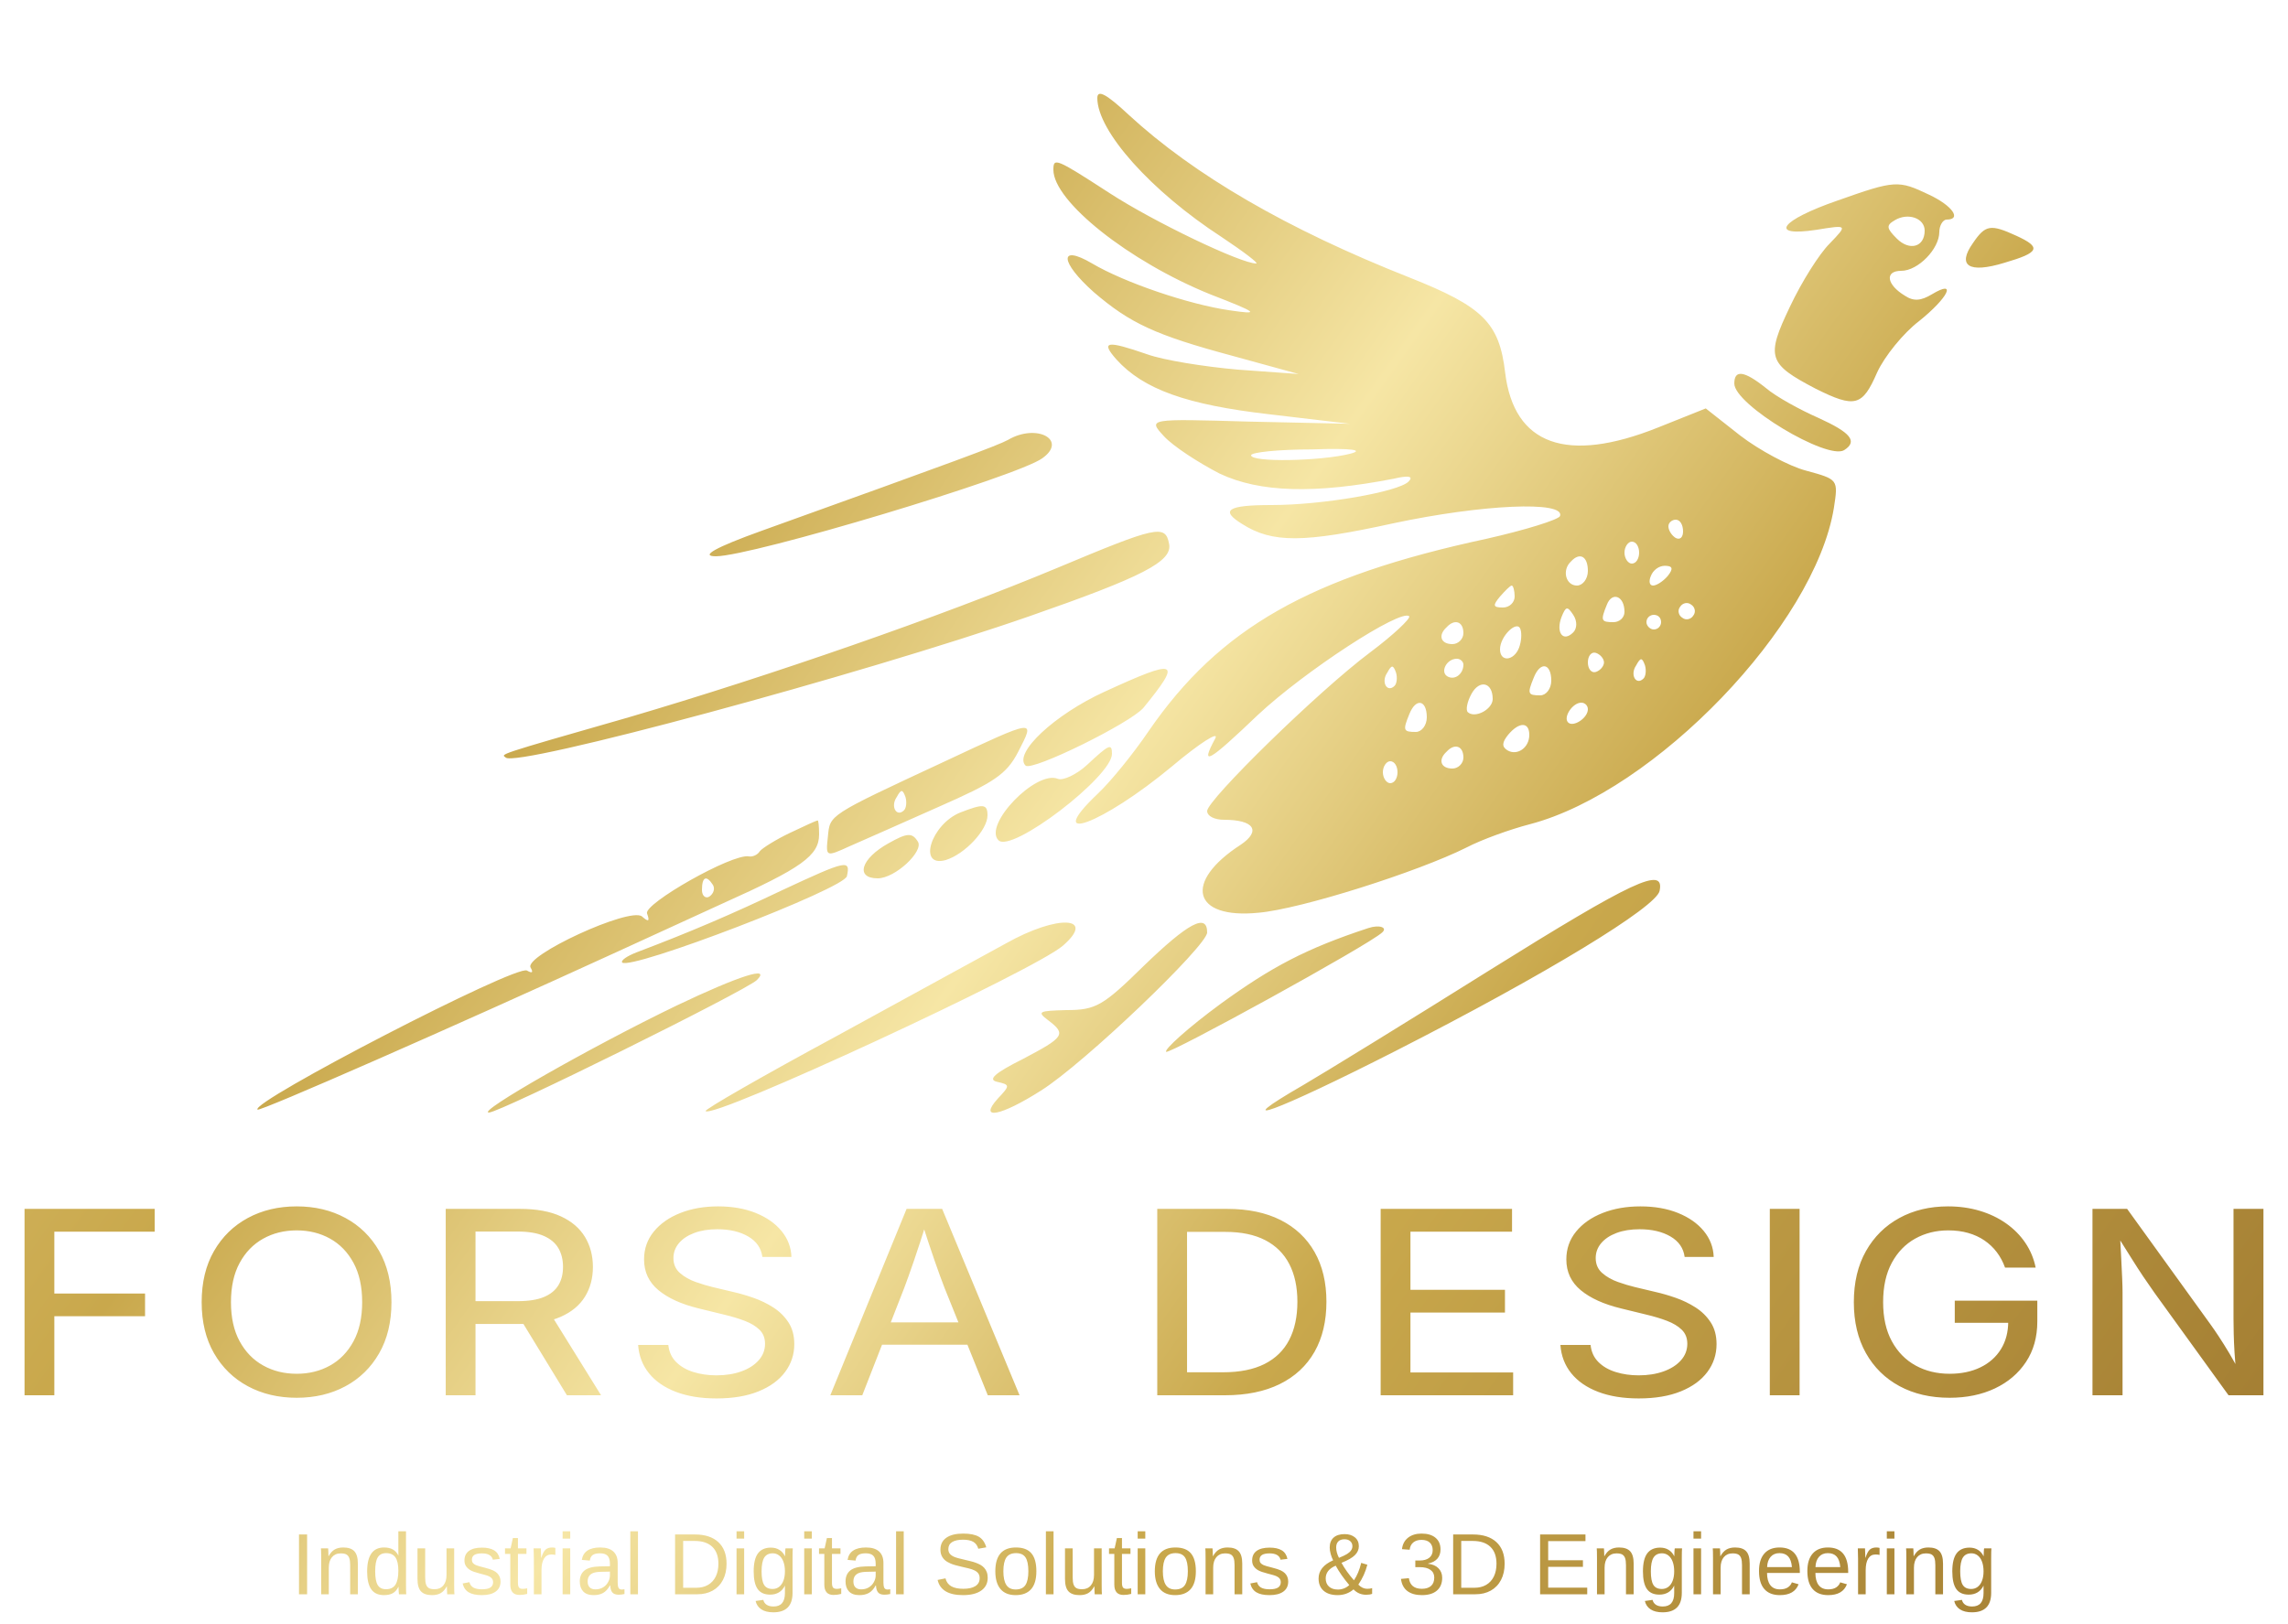
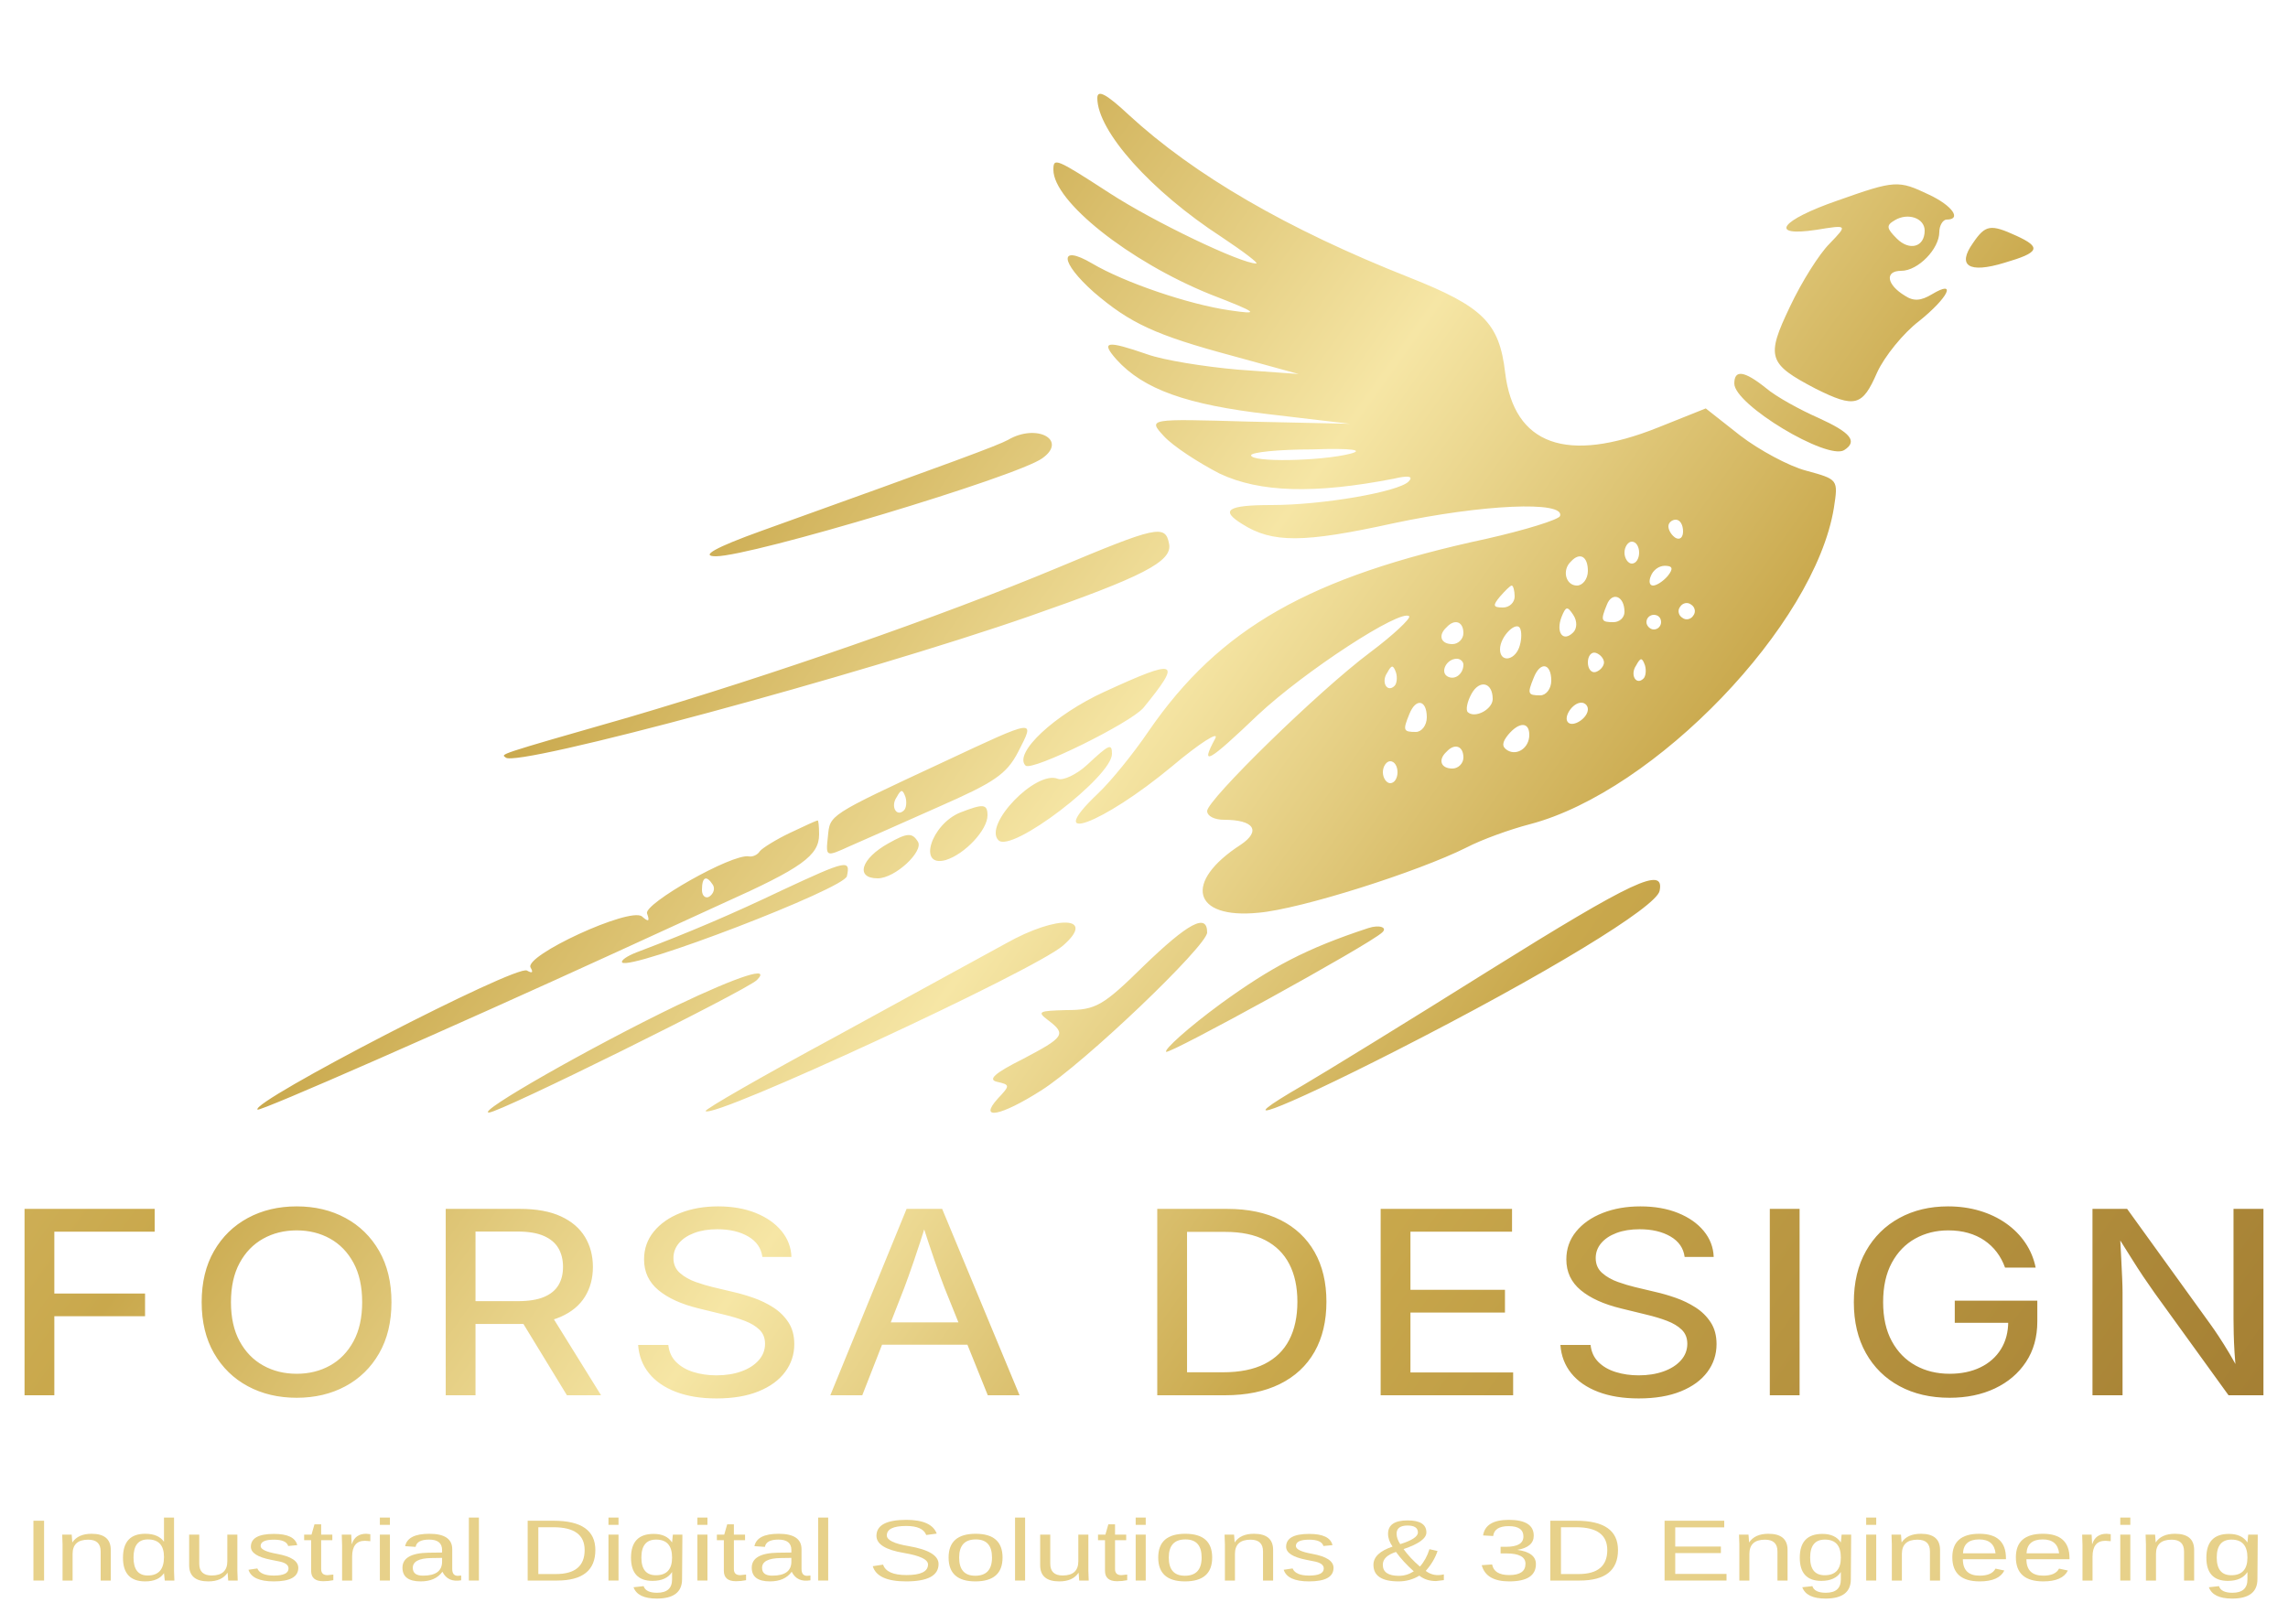
<svg xmlns="http://www.w3.org/2000/svg" viewBox="0 0 1000 710" fill="none" role="img" aria-labelledby="logo-title logo-description">
  <defs>
    <linearGradient id="forsa-gold" gradientUnits="userSpaceOnUse" x1="0" y1="0" x2="1000" y2="710">
      <stop offset="0" stop-color="#E7D18A" />
      <stop offset=".3" stop-color="#C9A84C" />
      <stop offset=".48" stop-color="#F6E6A5" />
      <stop offset=".65" stop-color="#C9A84C" />
      <stop offset="1" stop-color="#9E782F" />
    </linearGradient>
  </defs>
  <g fill="url(#forsa-gold)">
    <path id="bird" d="M479.6 42.88C479.6 57.28 502.96 83.52 534 103.68C543.6 110.08 550.32 115.2 549.04 115.2C542.32 115.2 504.24 96.96 485.04 84.48C461.36 69.12 460.4 68.8 460.4 74.24C460.4 88 493.36 114.24 528.88 128.64C550.32 136.96 550.64 137.6 537.52 135.68C519.6 133.12 491.44 123.52 477.36 115.2C462.64 106.56 463.28 114.56 478 127.68C494 141.44 505.2 146.56 538.48 155.52L567.6 163.52L541.04 161.6C526.32 160.32 508.4 157.44 501.36 154.88C483.76 148.8 480.88 149.12 487.92 157.12C499.76 170.24 518.64 176.96 554.8 181.12L590 185.28L545.84 184.32C501.68 183.04 501.68 183.04 508.72 190.72C512.88 195.2 523.76 202.24 533.04 207.04C550.64 215.36 574.64 216 609.2 209.28C615.92 207.68 617.84 208.32 615.6 210.56C611.12 215.04 578.16 220.8 555.76 220.8C536.56 220.8 533.04 223.04 542.96 229.12C556.08 237.44 569.52 237.44 608.88 228.8C647.92 220.48 684.08 218.88 681.84 225.6C681.2 227.2 666.8 231.68 649.84 235.52C572.4 252.16 533.04 274.56 502 319.68C495.28 329.6 485.36 341.76 479.92 346.88C455.28 370.24 481.84 360.32 512.24 335.04C524.4 324.8 533.04 319.36 531.12 322.88C524.4 335.36 527.92 333.44 549.68 312.64C570.16 293.44 612.4 265.92 615.92 269.44C616.56 270.4 609.2 277.44 598.96 285.12C576.24 302.08 527.6 349.76 527.6 354.56C527.6 356.8 530.8 358.4 534.96 358.4C548.08 358.4 551.28 363.2 542.32 369.28C517.04 385.6 521.2 401.92 550 399.04C568.56 397.44 619.76 381.12 640.88 370.56C647.6 367.04 660.08 362.56 668.72 360.32C723.44 345.92 793.2 273.28 801.52 222.08C803.44 209.6 803.44 209.6 789.36 205.76C782 203.84 768.88 196.8 760.56 190.4L745.52 178.56L724.72 186.88C684.72 202.88 661.68 194.56 657.84 162.88C655.28 141.12 648.24 134.08 615.92 121.28C562.48 100.16 521.84 76.48 493.36 50.24C483.44 40.96 479.6 39.04 479.6 42.88ZM590 198.4C577.2 201.6 546.8 202.24 546.8 199.04C546.8 197.76 558.64 196.48 573.36 196.48C591.28 195.84 596.4 196.8 590 198.4ZM735.6 232.32C735.6 234.88 734.32 236.16 732.4 235.2C730.8 234.24 729.2 232 729.2 230.08C729.2 228.48 730.8 227.2 732.4 227.2C734.32 227.2 735.6 229.44 735.6 232.32ZM716.4 241.6C716.4 244.16 715.12 246.4 713.2 246.4C711.6 246.4 710 244.16 710 241.6C710 239.04 711.6 236.8 713.2 236.8C715.12 236.8 716.4 239.04 716.4 241.6ZM694 249.6C694 253.12 691.76 256 689.2 256C684.4 256 682.48 249.28 686.64 245.44C690.48 241.28 694 243.2 694 249.6ZM728.88 251.84C726.96 254.08 724.08 256 722.48 256C720.88 256 720.56 254.08 721.52 251.84C722.48 249.28 725.04 247.36 727.6 247.36C731.12 247.36 731.44 248.64 728.88 251.84ZM662 260.8C662 263.36 659.76 265.6 656.88 265.6C652.4 265.6 652.4 264.64 655.6 260.8C657.84 258.24 660.08 256 660.72 256C661.36 256 662 258.24 662 260.8ZM710 267.52C710 270.08 707.76 272 705.2 272C699.76 272 699.44 271.36 702.32 264.32C704.56 258.56 710 260.48 710 267.52ZM740.08 269.12C739.12 270.72 736.88 271.36 735.28 270.08C733.68 269.12 733.04 266.88 734.32 265.28C735.28 263.68 737.52 263.04 739.12 264.32C740.72 265.28 741.36 267.52 740.08 269.12ZM687.6 276.48C683.12 280.96 679.92 276.48 682.48 269.76C684.4 264.96 685.04 264.96 687.6 268.8C689.52 271.68 689.2 274.88 687.6 276.48ZM726 272C726 273.6 724.72 275.2 722.8 275.2C721.2 275.2 719.6 273.6 719.6 272C719.6 270.08 721.2 268.8 722.8 268.8C724.72 268.8 726 270.08 726 272ZM639.6 276.8C639.6 279.36 637.36 281.6 634.8 281.6C629.68 281.6 628.4 277.76 632.24 274.24C635.76 270.4 639.6 271.68 639.6 276.8ZM663.92 283.2C661.68 288.96 655.6 289.6 655.6 283.84C655.6 278.08 663.28 270.72 664.56 275.2C665.2 277.12 664.88 280.64 663.92 283.2ZM701.04 289.6C701.04 291.2 699.44 293.12 697.52 293.76C695.6 294.4 694 292.48 694 289.6C694 286.72 695.6 284.8 697.52 285.44C699.44 286.08 701.04 288 701.04 289.6ZM639.6 290.56C639.6 294.72 635.76 297.6 632.56 295.68C629.36 293.76 632.24 288 636.72 288C638.32 288 639.6 289.28 639.6 290.56ZM718.32 296.64C715.12 299.84 712.24 295.04 715.12 290.88C717.04 287.36 717.68 287.36 718.96 290.88C719.6 293.12 719.28 295.68 718.32 296.64ZM609.52 299.84C606.32 303.04 603.44 298.24 606.32 294.08C608.24 290.56 608.88 290.56 610.16 294.08C610.8 296.32 610.48 298.88 609.52 299.84ZM678 297.6C678 301.12 675.76 304 673.2 304C667.76 304 667.44 303.36 670.32 296.32C673.2 288.96 678 289.92 678 297.6ZM652.4 305.6C652.4 310.08 644.72 314.24 641.52 311.36C640.56 310.4 641.2 306.88 643.12 303.36C646.64 296.96 652.4 298.24 652.4 305.6ZM623.6 313.6C623.6 317.12 621.36 320 618.8 320C613.36 320 613.04 319.36 615.92 312.32C618.8 304.96 623.6 305.92 623.6 313.6ZM694 310.08C694 313.92 687.6 318.08 685.36 315.84C683.12 313.6 687.28 307.2 691.12 307.2C692.72 307.2 694 308.48 694 310.08ZM668.4 321.28C668.4 327.04 662.96 330.56 658.8 328C656.24 326.4 656.56 324.48 659.12 321.28C663.92 315.52 668.4 315.52 668.4 321.28ZM639.6 331.2C639.6 333.76 637.36 336 634.8 336C629.68 336 628.4 332.16 632.24 328.64C635.76 324.8 639.6 326.08 639.6 331.2ZM610.8 337.6C610.8 340.16 609.52 342.4 607.6 342.4C606 342.4 604.4 340.16 604.4 337.6C604.4 335.04 606 332.8 607.6 332.8C609.52 332.8 610.8 335.04 610.8 337.6ZM803.12 87.68C778.16 96.32 772.72 103.68 793.84 100.48C807.6 98.24 807.6 98.24 799.6 106.56C795.12 111.04 787.44 123.2 782.32 134.08C771.76 156.16 772.72 159.04 793.52 169.92C810.8 178.56 814 177.6 820.4 162.88C823.6 155.84 831.92 145.6 838.64 140.48C851.44 130.24 855.6 121.92 844.4 128.64C839.6 131.52 836.4 131.84 832.56 129.28C824.56 124.48 823.6 118.4 830.96 118.4C838.32 118.4 847.6 108.8 847.6 101.44C847.6 98.56 849.2 96 850.8 96C857.52 96 853.36 89.92 843.12 85.12C829.68 78.72 828.4 78.72 803.12 87.68ZM841.2 100.8C841.2 108.16 834.48 109.76 829.04 104.32C824.56 99.84 824.24 98.56 828.08 96.32C833.84 92.8 841.2 95.36 841.2 100.8ZM862.32 106.24C855.28 116.16 860.4 119.68 876.08 114.88C891.44 110.4 892.4 108.16 881.2 103.04C870 97.92 867.76 98.24 862.32 106.24ZM758 167.68C758 176.96 798.64 201.28 806 196.8C812.08 192.96 808.88 189.12 794.8 182.72C786.8 179.2 776.24 173.44 771.76 169.6C762.16 161.92 758 161.6 758 167.68ZM440.56 192.32C435.76 194.88 419.44 200.96 333.04 232C312.56 239.36 305.84 243.2 312.88 243.2C328.56 243.2 444.72 208.32 455.6 200.32C466.8 192.32 453.04 184.96 440.56 192.32ZM462 248.32C411.44 269.44 336.88 295.36 274.8 313.6C215.6 330.56 219.12 329.6 221.04 331.2C225.52 335.68 376.24 295.04 449.84 269.44C499.44 252.16 512.56 245.44 510.96 237.76C509.36 229.12 505.52 230.08 462 248.32ZM482.8 302.4C461.04 312.32 442.8 329.28 448.24 334.72C451.12 337.28 494 316.16 499.76 309.44C516.72 288.64 514.8 287.68 482.8 302.4ZM412.4 333.12C361.52 356.8 362.8 356.16 361.84 365.76C360.88 374.72 360.88 374.72 371.44 369.92C377.2 367.36 394.8 359.68 410.48 352.64C434.48 342.08 439.92 338.56 445.04 328.64C452.4 314.24 453.36 313.92 412.4 333.12ZM395.12 354.24C391.92 357.44 389.04 352.64 391.92 348.48C393.84 344.96 394.48 344.96 395.76 348.48C396.4 350.72 396.08 353.28 395.12 354.24ZM475.12 334.4C470.64 338.56 464.56 341.44 462.32 340.48C452.72 336.64 429.68 360.64 436.4 367.36C442.16 373.12 486 339.52 486 329.6C486 324.8 484.72 325.44 475.12 334.4ZM419.76 355.2C406.96 360.32 400.88 379.52 413.36 376C421.68 373.44 431.6 362.88 431.6 356.48C431.6 351.36 429.68 351.36 419.76 355.2ZM345.2 364.16C339.12 367.04 333.04 370.88 332.08 372.16C331.12 373.76 328.88 374.72 327.28 374.4C319.92 373.12 281.2 395.2 282.8 399.36C284.08 402.88 283.44 403.2 280.56 400.64C275.12 396.48 228.72 417.92 231.92 423.04C233.2 425.28 232.56 425.6 230.32 424.32C225.84 421.44 109.04 481.92 112.56 485.12C113.52 486.08 197.36 449.28 270 416C278.96 411.84 299.44 402.56 316.08 394.88C350.32 379.52 358 374.08 358 364.8C358 361.28 357.68 358.4 357.36 358.72C356.72 358.72 351.28 361.28 345.2 364.16ZM311.6 386.88C312.56 388.48 311.92 390.72 310 392C308.4 392.96 306.8 391.68 306.8 389.12C306.8 383.36 308.72 382.4 311.6 386.88ZM388.4 368.64C376.24 375.36 373.68 384 383.6 384C391.28 384 403.76 372.16 401.2 368C398.64 363.84 396.4 364.16 388.4 368.64ZM342 389.12C320.56 399.36 302 407.36 278.32 416.32C274.16 417.92 271.28 419.84 271.92 420.8C275.76 424.32 369.2 388.48 370.16 383.04C371.76 375.68 370.16 376 342 389.12ZM650.8 424.32C615.6 446.4 579.12 468.8 569.84 474.24C534.96 494.4 557.68 486.08 609.84 459.52C675.76 425.92 724.08 396.48 725.36 389.44C727.6 378.56 713.84 384.96 650.8 424.32ZM439.6 412.48C430.96 417.28 397.36 435.52 365.36 453.12C333.36 470.4 307.76 485.12 308.4 485.76C311.92 489.28 452.08 424.32 464.56 413.44C479.28 400.64 462.32 399.68 439.6 412.48ZM499.76 422.4C482.16 439.68 478.96 441.6 466.16 441.6C454 441.92 453.04 442.24 458.16 446.08C466.16 452.16 465.2 453.44 446.96 463.04C434.8 469.12 431.6 472 435.76 472.96C441.52 474.24 441.52 474.56 436.08 480.32C427.44 489.92 437.36 488 454.96 476.8C473.84 464.96 527.6 413.44 527.6 407.68C527.6 399.04 519.28 403.52 499.76 422.4ZM598 405.76C570.8 414.72 555.76 422.72 533.68 438.72C519.28 449.28 508.72 458.88 509.68 459.84C510.96 461.12 598.32 413.12 604.08 407.68C606.64 405.44 602.8 404.16 598 405.76ZM295.6 439.68C258.48 457.6 207.92 486.4 213.68 486.4C218.48 486.4 325.68 433.28 330.8 428.48C337.2 422.08 323.12 426.56 295.6 439.68Z" />
    <path id="wordmark" d="M10.728 610V528.516H67.605V538.48H23.747V565.515H63.397V575.441H23.747V610H10.728ZM129.673 611.094Q117.723 611.094 108.338 606.057Q98.953 601.021 93.547 591.647Q88.141 582.273 88.141 569.312Q88.141 556.293 93.547 546.916Q98.953 537.54 108.338 532.481Q117.723 527.422 129.673 527.422Q141.623 527.422 150.977 532.481Q160.331 537.54 165.711 546.916Q171.092 556.293 171.092 569.312Q171.092 582.278 165.711 591.652Q160.331 601.026 150.977 606.06Q141.623 611.094 129.673 611.094ZM129.673 600.603Q137.768 600.603 144.238 597.01Q150.708 593.417 154.499 586.42Q158.29 579.423 158.29 569.312Q158.29 559.098 154.499 552.098Q150.708 545.099 144.238 541.506Q137.768 537.913 129.673 537.913Q121.527 537.913 115.029 541.531Q108.531 545.149 104.737 552.148Q100.943 559.148 100.943 569.312Q100.943 579.423 104.737 586.395Q108.531 593.367 115.029 596.985Q121.527 600.603 129.673 600.603ZM194.809 610V528.516H227.276Q238.057 528.516 245.123 531.774Q252.189 535.033 255.664 540.768Q259.138 546.502 259.138 553.898Q259.138 561.304 255.655 566.922Q252.172 572.539 245.115 575.677Q238.057 578.814 227.255 578.814H202.176V568.858H226.286Q233.37 568.858 237.703 567.053Q242.037 565.247 244.056 561.895Q246.076 558.543 246.076 553.898Q246.076 549.154 244.056 545.697Q242.037 542.241 237.675 540.331Q233.313 538.421 226.173 538.421H207.827V610H194.809ZM247.784 610 225.364 573.241H239.887L262.702 610H247.784ZM313.141 611.383Q302.94 611.383 295.422 608.512Q287.904 605.641 283.663 600.397Q279.422 595.154 278.907 588.013H292.096Q292.572 592.528 295.516 595.471Q298.461 598.415 303.103 599.852Q307.745 601.289 313.107 601.289Q319.189 601.289 323.993 599.568Q328.797 597.847 331.584 594.72Q334.371 591.594 334.371 587.48Q334.371 583.73 331.957 581.365Q329.544 579 325.477 577.453Q321.409 575.907 316.415 574.728L305.385 572.032Q294.091 569.288 287.794 564.06Q281.497 558.833 281.497 550.607Q281.497 543.637 285.778 538.41Q290.059 533.183 297.385 530.303Q304.711 527.422 313.854 527.422Q323.19 527.422 330.324 530.307Q337.457 533.193 341.566 538.186Q345.674 543.179 345.906 549.521H333.204Q332.44 543.737 327.017 540.577Q321.593 537.416 313.515 537.416Q307.732 537.416 303.404 539.055Q299.075 540.694 296.704 543.535Q294.333 546.375 294.333 550.021Q294.333 554.075 297.194 556.569Q300.055 559.064 304.069 560.478Q308.083 561.893 311.532 562.713L320.65 564.882Q324.736 565.806 329.336 567.411Q333.936 569.016 337.989 571.613Q342.042 574.21 344.596 578.123Q347.151 582.036 347.151 587.63Q347.151 594.424 343.15 599.806Q339.149 605.188 331.543 608.285Q323.937 611.383 313.141 611.383ZM362.901 610 396.234 528.516H411.779L445.609 610H431.723L412.864 563.162Q410.908 558.156 408.454 551.063Q406 543.97 402.64 533.53H405.193Q401.901 544.07 399.424 551.262Q396.947 558.454 395.173 563.162L376.868 610H362.901ZM380.305 587.89V578.142H428.206V587.89H380.305ZM535.335 610H512.669V599.947H534.566Q545.491 599.947 552.696 596.316Q559.901 592.684 563.471 585.784Q567.041 578.884 567.041 569.113Q567.041 559.438 563.494 552.612Q559.947 545.786 552.957 542.178Q545.967 538.569 535.518 538.569H512.183V528.516H536.377Q550.007 528.516 559.689 533.385Q569.371 538.255 574.551 547.363Q579.731 556.471 579.731 569.113Q579.731 581.851 574.525 591.008Q569.32 600.166 559.388 605.083Q549.457 610 535.335 610ZM518.814 528.516V610H505.796V528.516H518.814ZM603.435 610V528.516H660.854V538.48H616.453V563.907H657.766V573.833H616.453V600.035H661.341V610H603.435ZM716.23 611.383Q706.029 611.383 698.511 608.512Q690.993 605.641 686.752 600.397Q682.511 595.154 681.996 588.013H695.186Q695.661 592.528 698.606 595.471Q701.551 598.415 706.192 599.852Q710.834 601.289 716.196 601.289Q722.279 601.289 727.082 599.568Q731.886 597.847 734.673 594.72Q737.46 591.594 737.46 587.48Q737.46 583.73 735.047 581.365Q732.633 579 728.566 577.453Q724.498 575.907 719.505 574.728L708.474 572.032Q697.18 569.288 690.884 564.06Q684.587 558.833 684.587 550.607Q684.587 543.637 688.868 538.41Q693.148 533.183 700.474 530.303Q707.8 527.422 716.944 527.422Q726.279 527.422 733.413 530.307Q740.547 533.193 744.655 538.186Q748.764 543.179 748.996 549.521H736.294Q735.53 543.737 730.106 540.577Q724.682 537.416 716.604 537.416Q710.822 537.416 706.493 539.055Q702.165 540.694 699.794 543.535Q697.423 546.375 697.423 550.021Q697.423 554.075 700.283 556.569Q703.144 559.064 707.158 560.478Q711.172 561.893 714.621 562.713L723.74 564.882Q727.825 565.806 732.425 567.411Q737.025 569.016 741.078 571.613Q745.131 574.21 747.686 578.123Q750.24 582.036 750.24 587.63Q750.24 594.424 746.239 599.806Q742.238 605.188 734.632 608.285Q727.026 611.383 716.23 611.383ZM786.536 528.516V610H773.518V528.516H786.536ZM852.092 611.094Q839.61 611.094 830.197 606.01Q820.784 600.927 815.513 591.55Q810.243 582.174 810.243 569.322Q810.243 556.317 815.55 546.938Q820.857 537.559 830.159 532.491Q839.462 527.422 851.401 527.422Q858.82 527.422 865.259 529.348Q871.697 531.275 876.776 534.849Q881.854 538.423 885.183 543.338Q888.511 548.252 889.711 554.178H876.33Q874.978 550.407 872.711 547.423Q870.445 544.439 867.302 542.297Q864.159 540.156 860.201 539.034Q856.244 537.913 851.502 537.913Q843.52 537.913 837.059 541.511Q830.598 545.109 826.822 552.106Q823.045 559.103 823.045 569.293Q823.045 579.393 826.842 586.37Q830.638 593.347 837.204 596.975Q843.77 600.603 852.114 600.603Q859.762 600.603 865.542 597.807Q871.321 595.012 874.521 589.866Q877.721 584.721 877.721 577.722L881.34 578.309H854.356V568.631H890.434V577.756Q890.434 587.967 885.48 595.446Q880.526 602.926 871.893 607.01Q863.261 611.094 852.092 611.094ZM914.546 610V528.516H929.691L965.988 578.822Q967.604 581.038 969.753 584.298Q971.902 587.558 974.348 591.642Q976.794 595.725 979.164 600.456H977.439Q976.902 595.777 976.633 591.347Q976.365 586.916 976.275 583.122Q976.184 579.328 976.184 576.689V528.516H989.27V610H974.012L941.586 565.121Q939.178 561.727 936.817 558.22Q934.456 554.714 931.518 550.016Q928.579 545.318 924.274 538.467H926.49Q926.818 544.507 927.087 549.697Q927.355 554.887 927.522 558.809Q927.688 562.73 927.688 565.021V610H914.546Z" />
-     <text id="tagline" x="500" y="697" text-anchor="middle" font-family="Arial, Helvetica, sans-serif" font-size="38" font-weight="500" textLength="980" lengthAdjust="spacingAndGlyphs">Industrial Digital Solutions &amp; 3D Engineering</text>
+     <g id="tagline" aria-label="Industrial Digital Solutions &amp; 3D Engineering" transform="translate(10 691) scale(1.21933 0.927734)" fill-rule="evenodd">
+       <path transform="translate(0.00 0)" d="M3.78 0V-28.18H7.6V0Z" />
+       <path transform="translate(11.38 0)" d="M16.5 0V-13.72Q16.5-19.26 12.04-19.26Q6.44-19.26 6.44-12.54V0H2.84V-17.02L2.72-21.64H6.12L6.34-17.94Q8.4-22.04 13.26-22.04Q20.12-22.04 20.12-14.42V0Z" />
+       <path transform="translate(34.16 0)" d="M16.42-3.48Q14.42.4 9.68.4Q1.72.4 1.72-10.72Q1.72-22.04 9.68-22.04Q14.42-22.04 16.42-18.28V-29.68H20.02V-4.46L20.14 0H16.7ZM5.5-10.84Q5.5-2.38 10.6-2.38Q16.42-2.38 16.42-11.08Q16.42-19.38 10.64-19.38Q5.5-19.38 5.5-10.84Z" />
+       <path transform="translate(56.94 0)" d="M6.28-21.64V-7.92Q6.28-2.38 10.74-2.38Q16.34-2.38 16.34-9.1V-21.64H19.94V-4.62L20.06 0H16.66L16.44-3.7Q14.36.4 9.52.4Q2.66.4 2.66-7.22V-21.64Z" />
+       <path transform="translate(79.72 0)" d="M19-5.98Q19 .4 10.22.4Q2.46.4 1.14-5.08L4.32-5.7Q5.4-2.34 10.22-2.34Q15.5-2.34 15.5-5.7Q15.5-8.26 11.78-9.1L9.2-9.78Q2-11.64 2-15.92Q2-21.98 10.26-21.98Q17.68-21.98 18.62-16.68L15.38-16.28Q14.7-19.26 10.26-19.26Q5.5-19.26 5.5-16.28Q5.5-13.94 11.36-12.58Q19-10.76 19-5.98Z" />
+       <path transform="translate(100.20 0)" d="M11.08-.16Q9.3.32 7.44.32Q3.12.32 3.12-4.58V-19.02H.62V-21.64H3.26L4.32-26.48H6.72V-21.64H10.72V-19.02H6.72V-5.36Q6.72-2.54 9-2.54L11.08-2.82Z" />
+       <path transform="translate(111.58 0)" d="M2.84 0V-16.6L2.72-21.64H6.12L6.28-17.22H6.36Q7.5-22.04 11.5-22.04L12.96-21.84V-18.54L11.04-18.74Q6.44-18.74 6.44-11.28V0Z" />
+       <path transform="translate(125.22 0)" d="M2.74 0V-21.64H6.34V0ZM2.74-26.24V-29.68H6.34V-26.24Z" />
+       <path transform="translate(134.32 0)" d="M8.28.4Q1.74.4 1.74-6.04Q1.74-12.9 11.08-13.12L15.94-13.2V-14.38Q15.94-19.3 11.3-19.3Q6.9-19.3 6.46-15.86L2.7-16.2Q3.62-22.04 11.38-22.04Q19.58-22.04 19.58-14.76V-5.44Q19.58-2.22 21.6-2.22L22.78-2.36V-.12Q18 .98 16.06-4.14Q13.56.4 8.28.4ZM9.1-2.3Q15.94-2.3 15.94-8.9V-10.68L12-10.6Q5.44-10.44 5.44-5.98Q5.44-2.3 9.1-2.3Z" />
+       <path transform="translate(157.10 0)" d="M2.76 0V-29.68H6.36V0Z" />
+       <path transform="translate(177.58 0)" d="M27.62-14.38Q27.62 0 13.9 0H3.36V-28.18H12.68Q27.62-28.18 27.62-14.38ZM23.78-14.38Q23.78-25.12 12.6-25.12H7.18V-3.06H13.46Q23.78-3.06 23.78-14.38Z" />
+       <path transform="translate(207.16 0)" d="M2.74 0V-21.64H6.34V0ZM2.74-26.24V-29.68H6.34V-26.24Z" />
+       <path transform="translate(216.26 0)" d="M10.96 8.5Q4.1 8.5 2.62 3.16L6.24 2.64Q7 5.76 11.06 5.76Q16.44 5.76 16.44-.54V-4.02Q14.38.16 9.44.16Q1.72.16 1.72-10.78Q1.72-21.98 9.84-21.98Q14.42-21.98 16.44-17.94L16.72-21.64H20.14L20.02-.62Q20.02 8.5 10.96 8.5ZM16.44-10.82Q16.44-19.3 10.72-19.3Q5.44-19.3 5.44-10.82Q5.44-2.5 10.66-2.5Q16.44-2.5 16.44-10.82Z" />
+       <path transform="translate(239.04 0)" d="M2.74 0V-21.64H6.34V0ZM2.74-26.24V-29.68H6.34V-26.24Z" />
+       <path transform="translate(248.14 0)" d="M11.08-.16Q9.3.32 7.44.32Q3.12.32 3.12-4.58V-19.02H.62V-21.64H3.26L4.32-26.48H6.72V-21.64H10.72V-19.02H6.72V-5.36Q6.72-2.54 9-2.54L11.08-2.82Z" />
+       <path transform="translate(259.52 0)" d="M8.28.4Q1.74.4 1.74-6.04Q1.74-12.9 11.08-13.12L15.94-13.2V-14.38Q15.94-19.3 11.3-19.3Q6.9-19.3 6.46-15.86L2.7-16.2Q3.62-22.04 11.38-22.04Q19.58-22.04 19.58-14.76V-5.44Q19.58-2.22 21.6-2.22L22.78-2.36V-.12Q18 .98 16.06-4.14Q13.56.4 8.28.4ZM9.1-2.3Q15.94-2.3 15.94-8.9V-10.68L12-10.6Q5.44-10.44 5.44-5.98Q5.44-2.3 9.1-2.3Z" />
+       <path transform="translate(282.30 0)" d="M2.76 0V-29.68H6.36V0Z" />
+       <path transform="translate(302.78 0)" d="M25.44-7.78Q25.44.4 13.8.4Q3.5.4 1.86-6.76L5.56-7.5Q6.8-2.58 13.94-2.58Q21.66-2.58 21.66-7.58Q21.66-11.1 13.04-13Q3.18-15.16 3.18-21.06Q3.18-28.6 13.88-28.6Q22.94-28.6 24.78-22.12L21.02-21.46Q19.8-25.72 13.84-25.72Q6.9-25.72 6.9-21.26Q6.9-17.94 14.76-16.22Q25.44-13.8 25.44-7.78Z" />
+       <path transform="translate(330.10 0)" d="M21.06-10.84Q21.06.4 11.3.4Q1.72.4 1.72-10.84Q1.72-22.04 11.42-22.04Q21.06-22.04 21.06-10.84ZM17.28-10.84Q17.28-19.38 11.48-19.38Q5.5-19.38 5.5-10.84Q5.5-2.26 11.26-2.26Q17.28-2.26 17.28-10.84Z" />
+       <path transform="translate(352.88 0)" d="M2.76 0V-29.68H6.36V0Z" />
+       <path transform="translate(361.98 0)" d="M6.28-21.64V-7.92Q6.28-2.38 10.74-2.38Q16.34-2.38 16.34-9.1V-21.64H19.94V-4.62L20.06 0H16.66L16.44-3.7Q14.36.4 9.52.4Q2.66.4 2.66-7.22V-21.64Z" />
+       <path transform="translate(384.76 0)" d="M11.08-.16Q9.3.32 7.44.32Q3.12.32 3.12-4.58V-19.02H.62V-21.64H3.26L4.32-26.48H6.72V-21.64H10.72V-19.02H6.72V-5.36Q6.72-2.54 9-2.54L11.08-2.82Z" />
+       <path transform="translate(396.14 0)" d="M2.74 0V-21.64H6.34V0ZM2.74-26.24V-29.68H6.34V-26.24Z" />
+       <path transform="translate(405.24 0)" d="M21.06-10.84Q21.06.4 11.3.4Q1.72.4 1.72-10.84Q1.72-22.04 11.42-22.04Q21.06-22.04 21.06-10.84ZM17.28-10.84Q17.28-19.38 11.48-19.38Q5.5-19.38 5.5-10.84Q5.5-2.26 11.26-2.26Q17.28-2.26 17.28-10.84Z" />
+       <path transform="translate(428.02 0)" d="M16.5 0V-13.72Q16.5-19.26 12.04-19.26Q6.44-19.26 6.44-12.54V0H2.84V-17.02L2.72-21.64H6.12L6.34-17.94Q8.4-22.04 13.26-22.04Q20.12-22.04 20.12-14.42V0Z" />
+       <path transform="translate(450.80 0)" d="M19-5.98Q19 .4 10.22.4Q2.46.4 1.14-5.08L4.32-5.7Q5.4-2.34 10.22-2.34Q15.5-2.34 15.5-5.7Q15.5-8.26 11.78-9.1L9.2-9.78Q2-11.64 2-15.92Q2-21.98 10.26-21.98Q17.68-21.98 18.62-16.68L15.38-16.28Q14.7-19.26 10.26-19.26Q5.5-19.26 5.5-16.28Q5.5-13.94 11.36-12.58Q19-10.76 19-5.98Z" />
+       <path transform="translate(482.66 0)" d="M23.86.24Q20.32.24 17.9-2.3Q14.48.4 10.46.4Q1.44.4 1.44-7.42Q1.44-12.98 8.3-16Q6.68-19 6.68-22.04Q6.68-28.34 13.7-28.34Q20.42-28.34 20.42-22.66Q20.42-18.46 12.24-14.82Q14.46-10.72 18.1-6.58Q20.36-9.9 21.52-14.78L24.42-13.92Q23.16-8.94 20.18-4.54Q23-1.72 26.68-2.9V-.2ZM15.9-4.34Q11.94-9.02 9.52-13.48Q4.8-11.48 4.8-7.46Q4.8-2.22 10.58-2.22Q13.42-2.22 15.9-4.34ZM17.38-22.66Q17.38-25.92 13.66-25.92Q9.74-25.92 9.74-22.04Q9.74-19.76 11.04-17.16Q17.38-19.76 17.38-22.66Z" />
+       <path transform="translate(521.36 0)" d="M20.98-7.78Q20.98.4 11.42.4Q3.1.4 1.56-7.24L5.28-7.58Q6-2.58 11.42-2.58Q17.24-2.58 17.24-7.9Q17.24-12.78 10.36-12.78H8.32V-15.9H10.28Q16.5-15.9 16.5-20.76Q16.5-25.64 11.22-25.64Q6.1-25.64 5.66-20.98L2.04-21.26Q2.9-28.6 11.26-28.6Q20.2-28.6 20.2-21.14Q20.2-15.74 14.3-14.46Q20.98-13.24 20.98-7.78Z" />
+       <path transform="translate(544.14 0)" d="M27.62-14.38Q27.62 0 13.9 0H3.36V-28.18H12.68Q27.62-28.18 27.62-14.38ZM23.78-14.38Q23.78-25.12 12.6-25.12H7.18V-3.06H13.46Q23.78-3.06 23.78-14.38Z" />
+       <path transform="translate(585.10 0)" d="M3.36 0V-28.18H24.74V-25.06H7.18V-16.02H23.54V-12.94H7.18V-3.12H25.56V0Z" />
+       <path transform="translate(612.42 0)" d="M16.5 0V-13.72Q16.5-19.26 12.04-19.26Q6.44-19.26 6.44-12.54V0H2.84V-17.02L2.72-21.64H6.12L6.34-17.94Q8.4-22.04 13.26-22.04Q20.12-22.04 20.12-14.42V0Z" />
+       <path transform="translate(635.20 0)" d="M10.96 8.5Q4.1 8.5 2.62 3.16L6.24 2.64Q7 5.76 11.06 5.76Q16.44 5.76 16.44-.54V-4.02Q14.38.16 9.44.16Q1.72.16 1.72-10.78Q1.72-21.98 9.84-21.98Q14.42-21.98 16.44-17.94L16.72-21.64H20.14L20.02-.62Q20.02 8.5 10.96 8.5ZM16.44-10.82Q16.44-19.3 10.72-19.3Q5.44-19.3 5.44-10.82Q5.44-2.5 10.66-2.5Q16.44-2.5 16.44-10.82Z" />
+       <path transform="translate(657.98 0)" d="M2.74 0V-21.64H6.34V0ZM2.74-26.24V-29.68H6.34V-26.24Z" />
+       <path transform="translate(667.08 0)" d="M16.5 0V-13.72Q16.5-19.26 12.04-19.26Q6.44-19.26 6.44-12.54V0H2.84V-17.02L2.72-21.64H6.12L6.34-17.94Q8.4-22.04 13.26-22.04Q20.12-22.04 20.12-14.42V0Z" />
+       <path transform="translate(689.86 0)" d="M5.52-10.06Q5.52-2.3 11.56-2.3Q15.9-2.3 17.22-5.62L20.38-4.72Q18.44.4 11.56.4Q1.74.4 1.74-10.96Q1.74-22.04 11.42-22.04Q20.96-22.04 20.96-10.54V-10.06ZM17.24-12.82Q16.68-19.38 11.36-19.38Q5.8-19.38 5.56-12.82Z" />
+       <path transform="translate(712.64 0)" d="M5.52-10.06Q5.52-2.3 11.56-2.3Q15.9-2.3 17.22-5.62L20.38-4.72Q18.44.4 11.56.4Q1.74.4 1.74-10.96Q1.74-22.04 11.42-22.04Q20.96-22.04 20.96-10.54V-10.06ZM17.24-12.82Q16.68-19.38 11.36-19.38Q5.8-19.38 5.56-12.82Z" />
+       <path transform="translate(735.42 0)" d="M2.84 0V-16.6L2.72-21.64H6.12L6.28-17.22H6.36Q7.5-22.04 11.5-22.04L12.96-21.84V-18.54L11.04-18.74Q6.44-18.74 6.44-11.28V0Z" />
+       <path transform="translate(749.06 0)" d="M2.74 0V-21.64H6.34V0ZM2.74-26.24V-29.68H6.34V-26.24Z" />
+       <path transform="translate(758.16 0)" d="M16.5 0V-13.72Q16.5-19.26 12.04-19.26Q6.44-19.26 6.44-12.54V0H2.84V-17.02L2.72-21.64H6.12L6.34-17.94Q8.4-22.04 13.26-22.04Q20.12-22.04 20.12-14.42V0Z" />
+       <path transform="translate(780.94 0)" d="M10.96 8.5Q4.1 8.5 2.62 3.16L6.24 2.64Q7 5.76 11.06 5.76Q16.44 5.76 16.44-.54V-4.02Q14.38.16 9.44.16Q1.72.16 1.72-10.78Q1.72-21.98 9.84-21.98Q14.42-21.98 16.44-17.94L16.72-21.64H20.14L20.02-.62Q20.02 8.5 10.96 8.5ZM16.44-10.82Q16.44-19.3 10.72-19.3Q5.44-19.3 5.44-10.82Q5.44-2.5 10.66-2.5Q16.44-2.5 16.44-10.82Z" />
+     </g>
  </g>
</svg>
